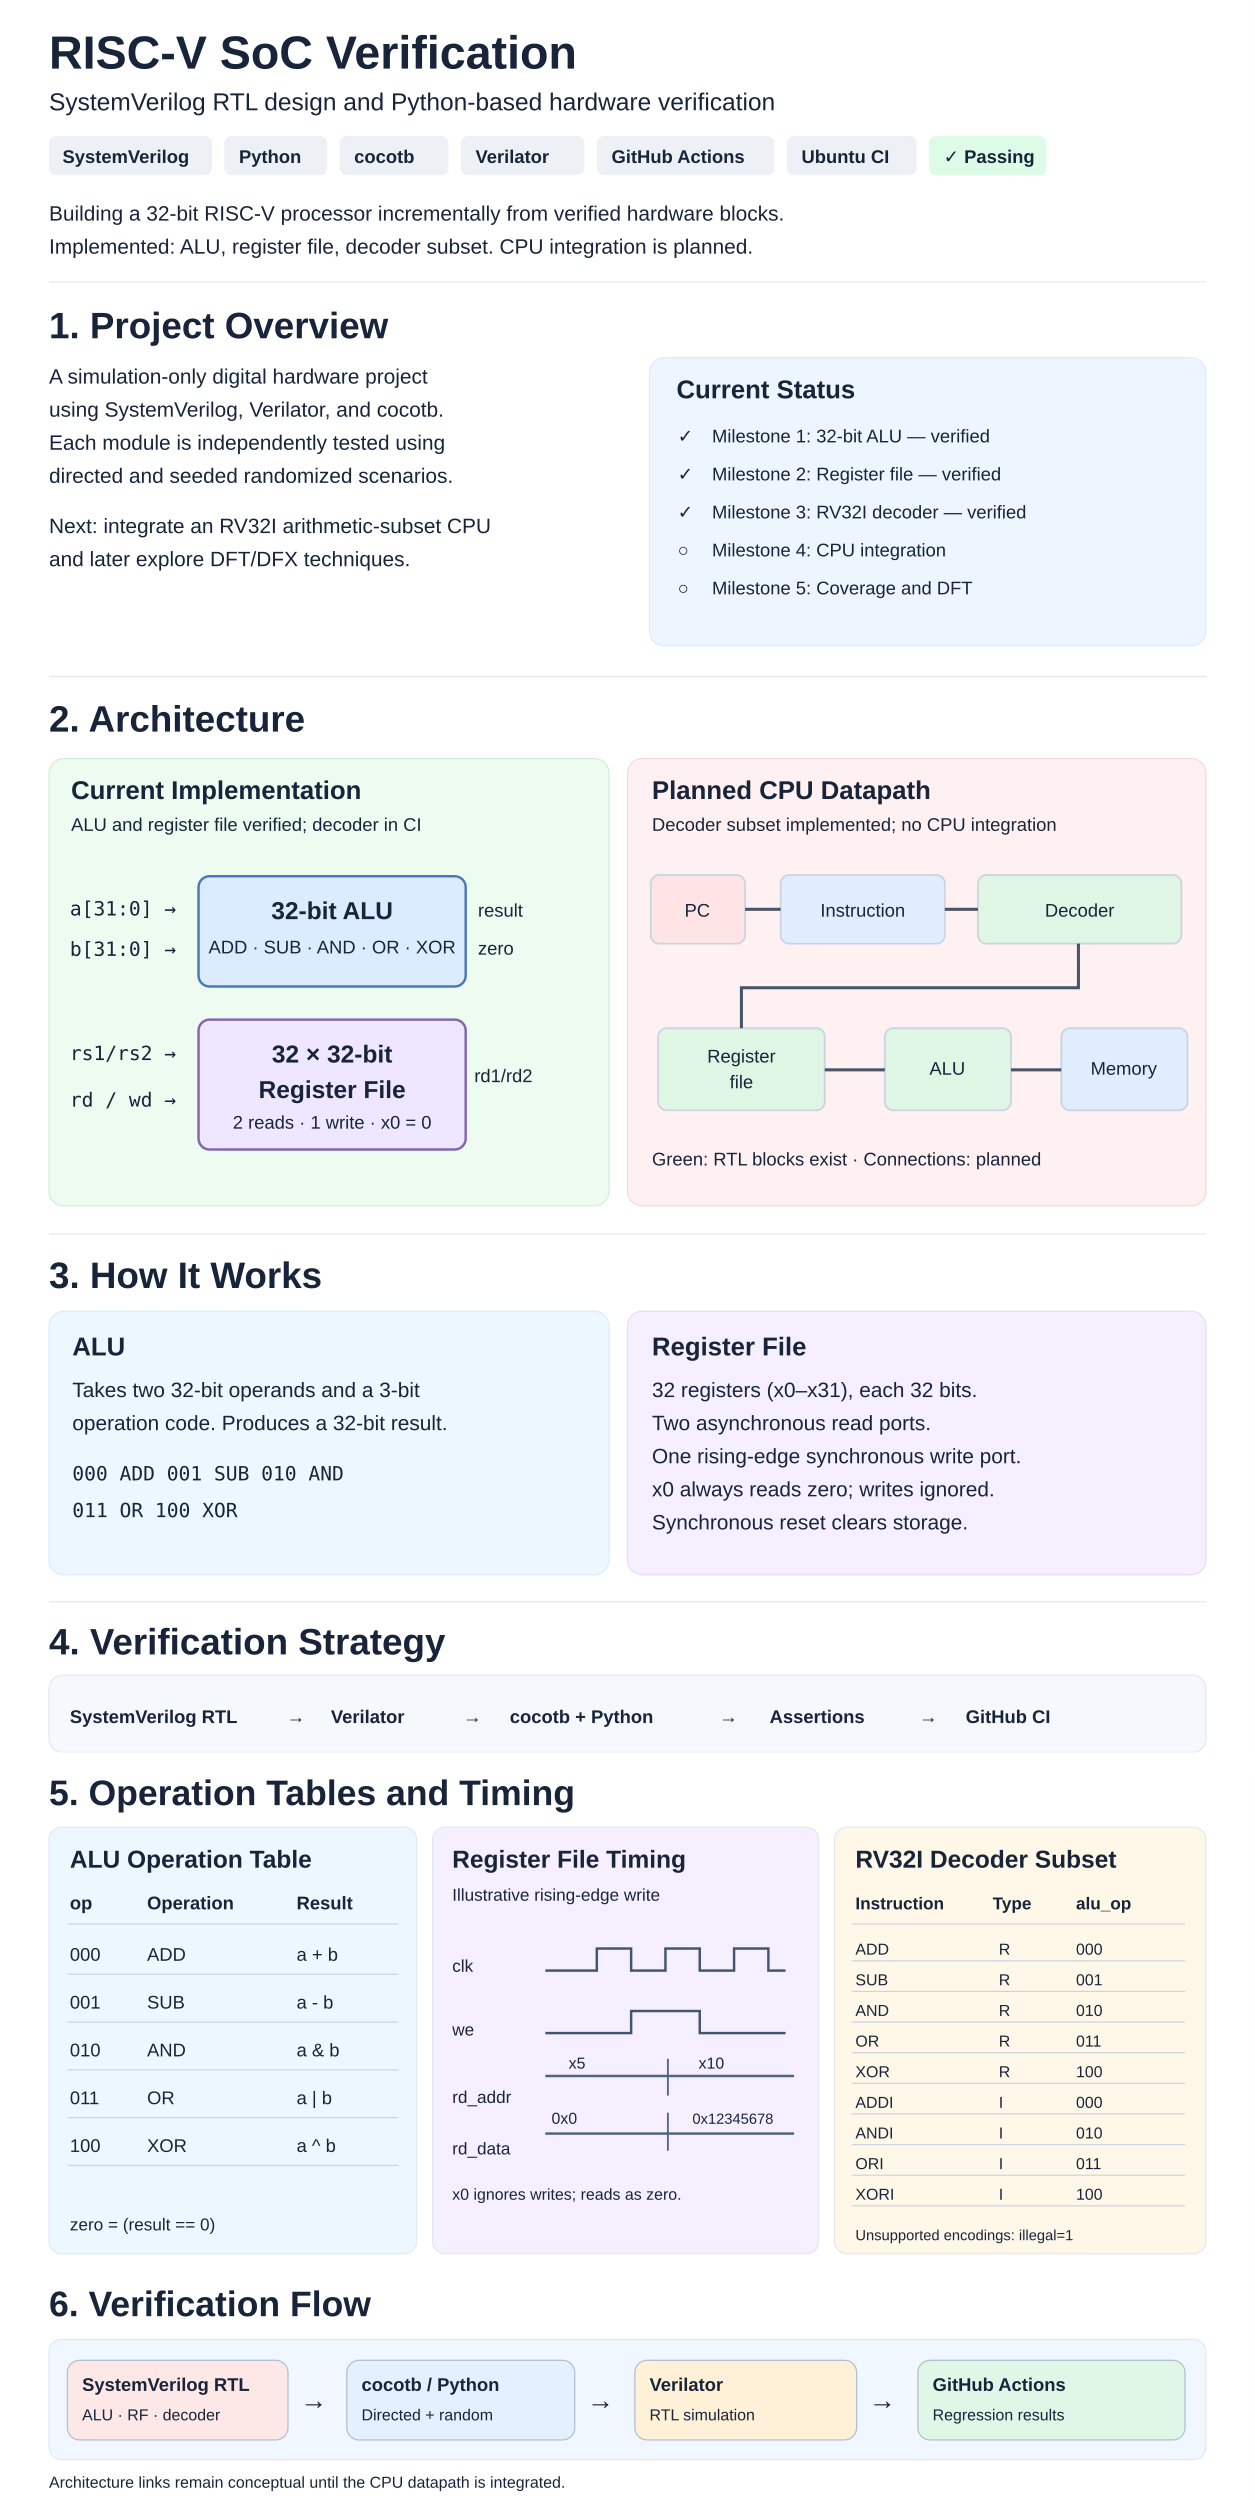
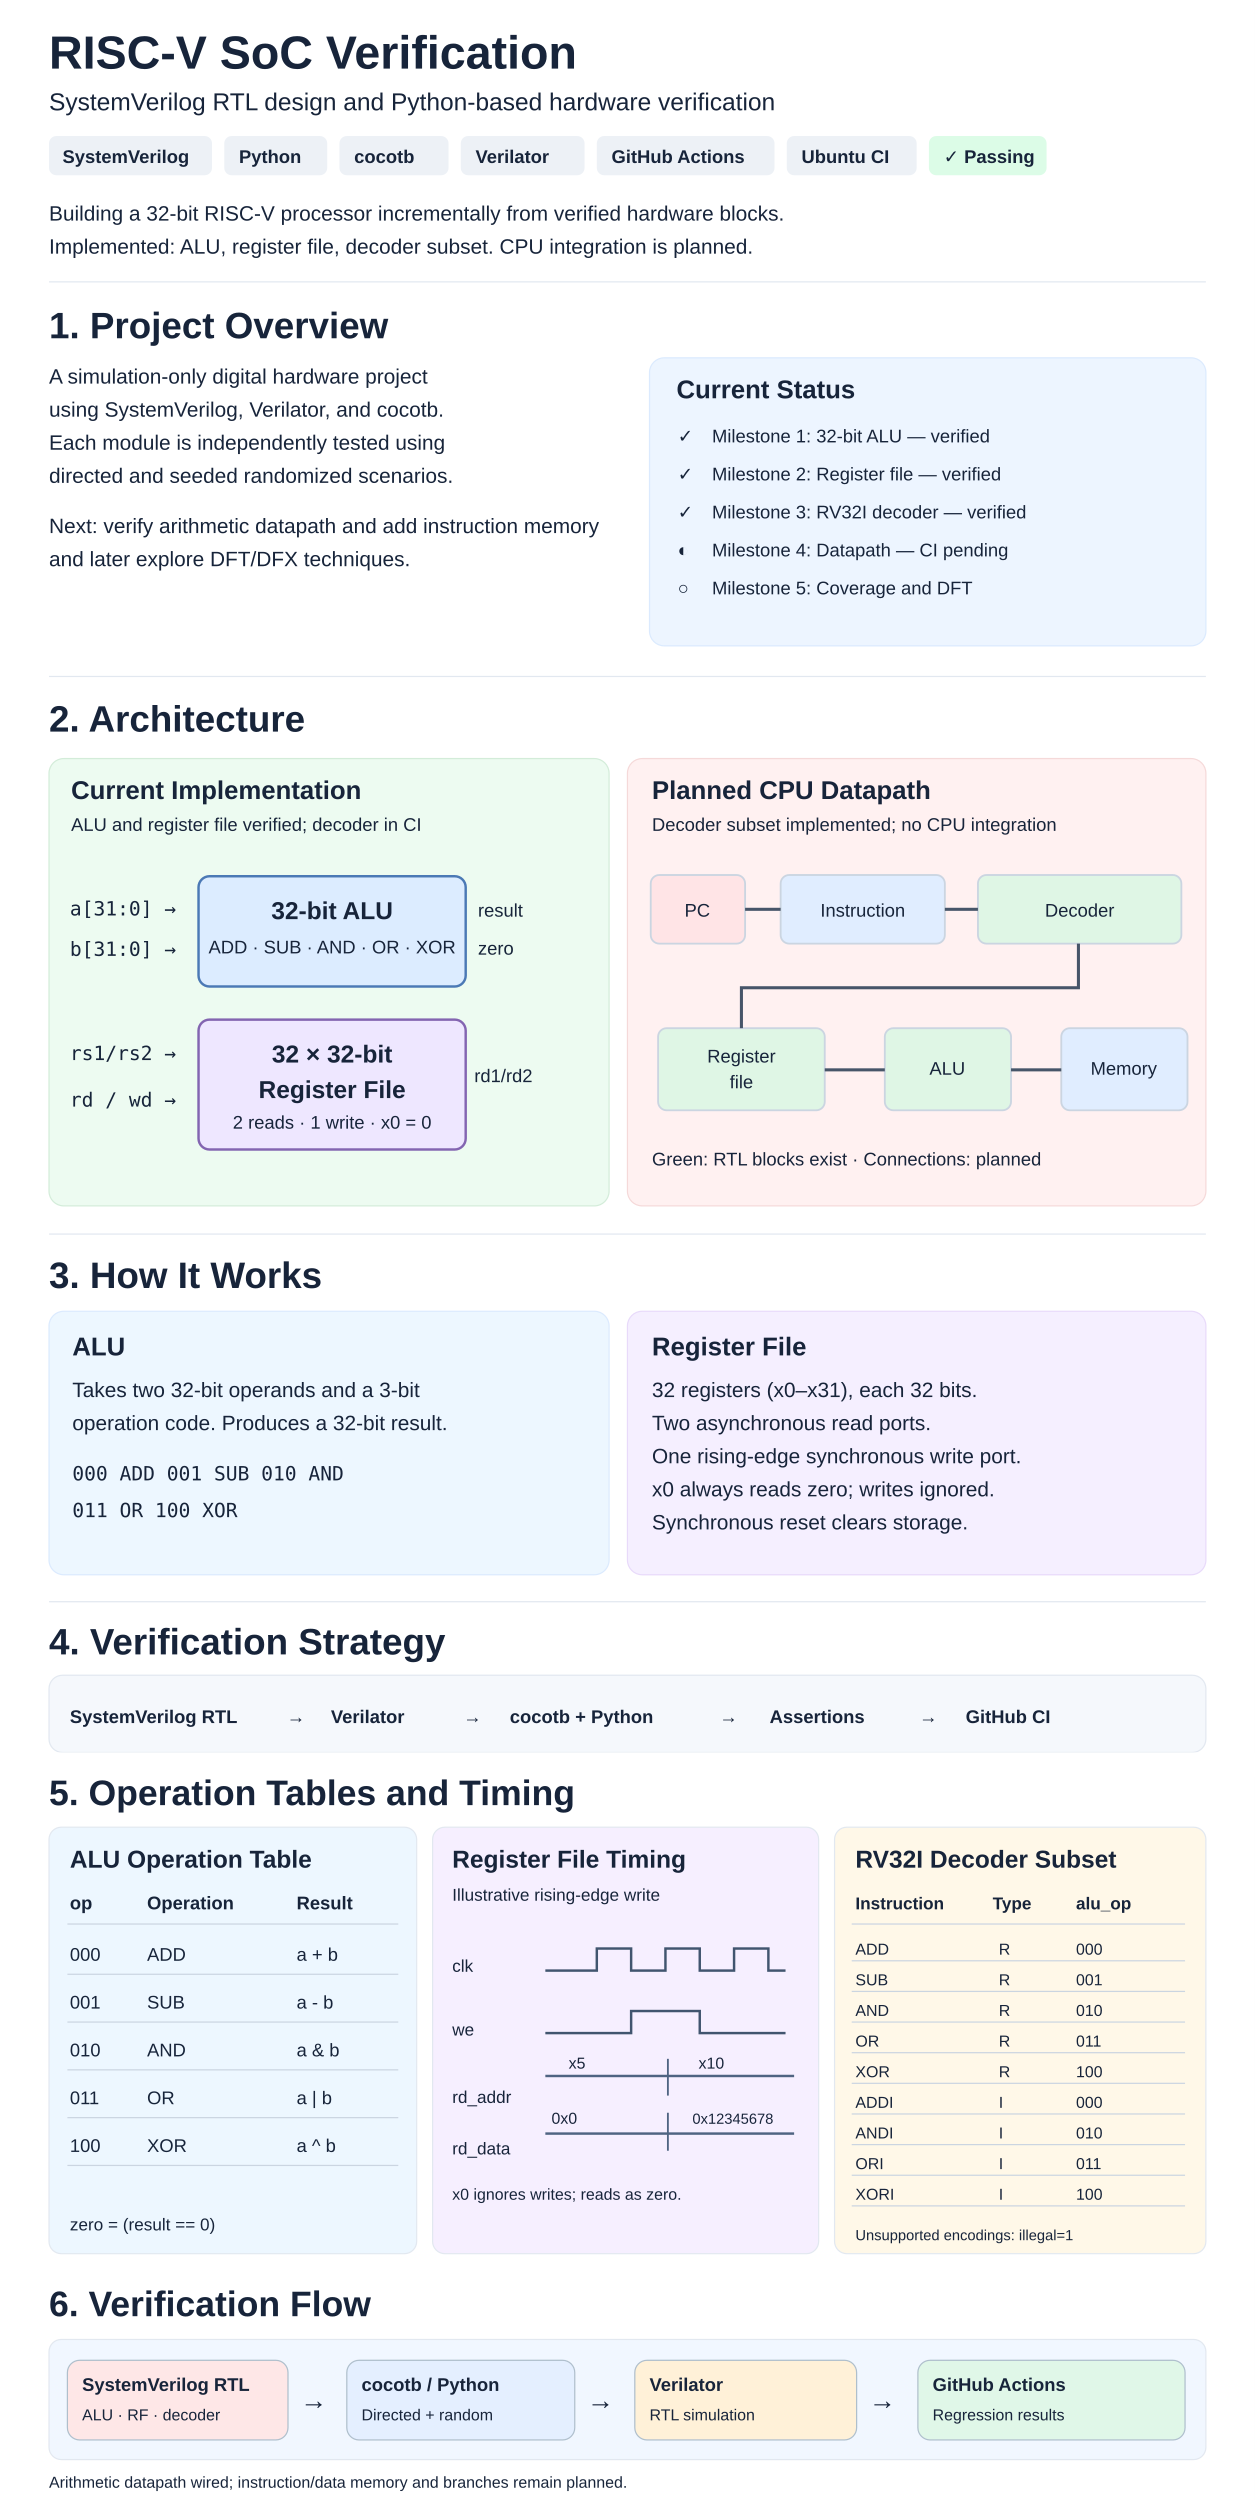
<svg xmlns="http://www.w3.org/2000/svg" width="1024" height="2040" viewBox="0 0 1024 2040">
  <style>text{font-family:Arial,Helvetica,sans-serif;fill:#17243a}.heading{font-weight:700;font-size:30px}.body{font-size:17px}.small{font-size:15px}.sub{font-size:21px;font-weight:700}.mono{font-family:monospace;font-size:16px}.box{stroke:#cbd5e1;stroke-width:1.5}</style>
  <rect width="1024" height="1450" fill="white" />
  <text x="40" y="56" font-size="38" font-weight="700">RISC-V SoC Verification</text>
  <text x="40" y="90" font-size="20">SystemVerilog RTL design and Python-based hardware verification</text>
  <g font-size="15" font-weight="600">
    <rect x="40" y="111" width="133" height="32" rx="6" fill="#edf1f6" />
    <text x="51" y="133">SystemVerilog</text>
    <rect x="183" y="111" width="84" height="32" rx="6" fill="#edf1f6" />
    <text x="195" y="133">Python</text>
    <rect x="277" y="111" width="89" height="32" rx="6" fill="#edf1f6" />
    <text x="289" y="133">cocotb</text>
    <rect x="376" y="111" width="101" height="32" rx="6" fill="#edf1f6" />
    <text x="388" y="133">Verilator</text>
    <rect x="487" y="111" width="145" height="32" rx="6" fill="#edf1f6" />
    <text x="499" y="133">GitHub Actions</text>
    <rect x="642" y="111" width="106" height="32" rx="6" fill="#edf1f6" />
    <text x="654" y="133">Ubuntu CI</text>
    <rect x="758" y="111" width="96" height="32" rx="6" fill="#dcfce7" />
    <text x="770" y="133" fill="#166534">✓ Passing</text>
  </g>
  <text x="40" y="180" class="body">Building a 32-bit RISC-V processor incrementally from verified hardware blocks.</text>
  <text x="40" y="207" class="body">Implemented: ALU, register file, decoder subset. CPU integration is planned.</text>
  <path d="M40 230 H984" stroke="#e2e8f0" />
  <text x="40" y="276" class="heading">1. Project Overview</text>
  <g class="body">
    <text x="40" y="313">A simulation-only digital hardware project</text>
    <text x="40" y="340">using SystemVerilog, Verilator, and cocotb.</text>
    <text x="40" y="367">Each module is independently tested using</text>
    <text x="40" y="394">directed and seeded randomized scenarios.</text>
-     <text x="40" y="435">Next: integrate an RV32I arithmetic-subset CPU</text>
+     <text x="40" y="435">Next: verify arithmetic datapath and add instruction memory</text>
    <text x="40" y="462">and later explore DFT/DFX techniques.</text>
  </g>
  <rect x="530" y="292" width="454" height="235" rx="12" fill="#edf5ff" stroke="#dbeafe" />
  <text x="552" y="325" class="sub">Current Status</text>
  <g class="small">
    <text x="553" y="361" fill="#15803d">✓</text>
    <text x="581" y="361">Milestone 1: 32-bit ALU — verified</text>
    <text x="553" y="392" fill="#15803d">✓</text>
    <text x="581" y="392">Milestone 2: Register file — verified</text>
    <text x="553" y="423" fill="#15803d">✓</text>
    <text x="581" y="423">Milestone 3: RV32I decoder — verified</text>
-     <text x="553" y="454">○</text>
-     <text x="581" y="454">Milestone 4: CPU integration</text>
+     <text x="553" y="454" fill="#b45309">◐</text>
+     <text x="581" y="454">Milestone 4: Datapath — CI pending</text>
    <text x="553" y="485">○</text>
    <text x="581" y="485">Milestone 5: Coverage and DFT</text>
  </g>
  <path d="M40 552 H984" stroke="#e2e8f0" />
  <text x="40" y="597" class="heading">2. Architecture</text>
  <rect x="40" y="619" width="457" height="365" rx="12" fill="#edfbf1" stroke="#d3ecd9" />
  <rect x="512" y="619" width="472" height="365" rx="12" fill="#fff1f1" stroke="#f5d9d9" />
  <text x="58" y="652" class="sub">Current Implementation</text>
  <text x="58" y="678" class="small">ALU and register file verified; decoder in CI</text>
  <rect x="162" y="715" width="218" height="90" rx="9" fill="#dcecff" stroke="#4b79b5" stroke-width="2" />
  <text x="271" y="750" font-size="20" font-weight="700" text-anchor="middle">32-bit ALU</text>
  <text x="271" y="778" class="small" text-anchor="middle">ADD · SUB · AND · OR · XOR</text>
  <text x="57" y="747" class="mono">a[31:0] →</text>
  <text x="57" y="780" class="mono">b[31:0] →</text>
  <text x="390" y="748" class="small">result</text>
  <text x="390" y="779" class="small">zero</text>
  <rect x="162" y="832" width="218" height="106" rx="9" fill="#eee7ff" stroke="#8365b1" stroke-width="2" />
  <text x="271" y="867" font-size="20" font-weight="700" text-anchor="middle">32 × 32-bit</text>
  <text x="271" y="896" font-size="20" font-weight="700" text-anchor="middle">Register File</text>
  <text x="271" y="921" class="small" text-anchor="middle">2 reads · 1 write · x0 = 0</text>
  <text x="57" y="865" class="mono">rs1/rs2 →</text>
  <text x="57" y="903" class="mono">rd / wd →</text>
  <text x="387" y="883" class="small">rd1/rd2</text>
  <text x="532" y="652" class="sub">Planned CPU Datapath</text>
  <text x="532" y="678" class="small">Decoder subset implemented; no CPU integration</text>
  <g class="box">
    <rect x="531" y="714" width="77" height="56" rx="7" fill="#ffe4e6" />
    <rect x="637" y="714" width="134" height="56" rx="7" fill="#e0edff" />
    <rect x="798" y="714" width="166" height="56" rx="7" fill="#dff6e5" />
    <rect x="537" y="839" width="136" height="67" rx="7" fill="#dff6e5" />
    <rect x="722" y="839" width="103" height="67" rx="7" fill="#dff6e5" />
    <rect x="866" y="839" width="103" height="67" rx="7" fill="#e0edff" />
  </g>
  <g class="small" text-anchor="middle">
    <text x="569" y="748">PC</text>
    <text x="704" y="748">Instruction</text>
    <text x="881" y="748">Decoder</text>
    <text x="605" y="867">Register</text>
    <text x="605" y="888">file</text>
    <text x="773" y="877">ALU</text>
    <text x="917" y="877">Memory</text>
  </g>
  <g stroke="#475569" stroke-width="2.5" fill="none">
    <path d="M608 742 H637 M771 742 H798 M673 873 H722 M825 873 H866 M880 770 V806 H605 V839" />
  </g>
  <text x="532" y="951" class="small">Green: RTL blocks exist · Connections: planned</text>
  <path d="M40 1007 H984" stroke="#e2e8f0" />
  <text x="40" y="1051" class="heading">3. How It Works</text>
  <rect x="40" y="1070" width="457" height="215" rx="12" fill="#edf7ff" stroke="#dbeafe" />
  <rect x="512" y="1070" width="472" height="215" rx="12" fill="#f5efff" stroke="#e8dafa" />
  <text x="59" y="1106" class="sub">ALU</text>
  <g class="body">
    <text x="59" y="1140">Takes two 32-bit operands and a 3-bit</text>
    <text x="59" y="1167">operation code. Produces a 32-bit result.</text>
    <text x="59" y="1208" class="mono">000 ADD   001 SUB   010 AND</text>
    <text x="59" y="1238" class="mono">011 OR    100 XOR</text>
    <text x="532" y="1140">32 registers (x0–x31), each 32 bits.</text>
    <text x="532" y="1167">Two asynchronous read ports.</text>
    <text x="532" y="1194">One rising-edge synchronous write port.</text>
    <text x="532" y="1221">x0 always reads zero; writes ignored.</text>
    <text x="532" y="1248">Synchronous reset clears storage.</text>
  </g>
  <text x="532" y="1106" class="sub">Register File</text>
  <path d="M40 1307 H984" stroke="#e2e8f0" />
  <text x="40" y="1350" class="heading">4. Verification Strategy</text>
  <rect x="40" y="1367" width="944" height="63" rx="11" fill="#f5f8fc" stroke="#e2e8f0" />
  <g class="small" font-weight="700">
    <text x="57" y="1406">SystemVerilog RTL</text>
    <text x="234" y="1406">→</text>
    <text x="270" y="1406">Verilator</text>
    <text x="378" y="1406">→</text>
    <text x="416" y="1406">cocotb + Python</text>
    <text x="587" y="1406">→</text>
    <text x="628" y="1406">Assertions</text>
    <text x="750" y="1406">→</text>
    <text x="788" y="1406">GitHub CI</text>
  </g>
  <rect x="0" y="1430" width="1024" height="610" fill="#ffffff" />
  <text x="40" y="1473" font-family="Arial,Helvetica,sans-serif" font-size="29" font-weight="700" fill="#17243a">5. Operation Tables and Timing</text>
  <rect x="40" y="1491" width="300" height="348" rx="10" fill="#edf7ff" stroke="#e2e8f0" />
  <rect x="353" y="1491" width="315" height="348" rx="10" fill="#f6efff" stroke="#e2e8f0" />
  <rect x="681" y="1491" width="303" height="348" rx="10" fill="#fff8e8" stroke="#e2e8f0" />
  <text x="57" y="1524" font-family="Arial,Helvetica,sans-serif" font-size="20" font-weight="700" fill="#17243a">ALU Operation Table</text>
  <text x="57" y="1558" font-family="Arial,Helvetica,sans-serif" font-size="15" font-weight="700" fill="#17243a">op</text>
  <text x="120" y="1558" font-family="Arial,Helvetica,sans-serif" font-size="15" font-weight="700" fill="#17243a">Operation</text>
  <text x="242" y="1558" font-family="Arial,Helvetica,sans-serif" font-size="15" font-weight="700" fill="#17243a">Result</text>
  <path d="M55 1570 L325 1570" fill="none" stroke="#cbd5e1" stroke-width="1" />
  <text x="57" y="1600" font-family="Arial,Helvetica,sans-serif" font-size="15" font-weight="400" fill="#17243a">000</text>
  <text x="120" y="1600" font-family="Arial,Helvetica,sans-serif" font-size="15" font-weight="400" fill="#17243a">ADD</text>
  <text x="242" y="1600" font-family="Arial,Helvetica,sans-serif" font-size="15" font-weight="400" fill="#17243a">a + b</text>
  <path d="M55 1611 L325 1611" fill="none" stroke="#cbd5e1" stroke-width="1" />
  <text x="57" y="1639" font-family="Arial,Helvetica,sans-serif" font-size="15" font-weight="400" fill="#17243a">001</text>
  <text x="120" y="1639" font-family="Arial,Helvetica,sans-serif" font-size="15" font-weight="400" fill="#17243a">SUB</text>
  <text x="242" y="1639" font-family="Arial,Helvetica,sans-serif" font-size="15" font-weight="400" fill="#17243a">a - b</text>
  <path d="M55 1650 L325 1650" fill="none" stroke="#cbd5e1" stroke-width="1" />
  <text x="57" y="1678" font-family="Arial,Helvetica,sans-serif" font-size="15" font-weight="400" fill="#17243a">010</text>
  <text x="120" y="1678" font-family="Arial,Helvetica,sans-serif" font-size="15" font-weight="400" fill="#17243a">AND</text>
  <text x="242" y="1678" font-family="Arial,Helvetica,sans-serif" font-size="15" font-weight="400" fill="#17243a">a &amp; b</text>
  <path d="M55 1689 L325 1689" fill="none" stroke="#cbd5e1" stroke-width="1" />
  <text x="57" y="1717" font-family="Arial,Helvetica,sans-serif" font-size="15" font-weight="400" fill="#17243a">011</text>
  <text x="120" y="1717" font-family="Arial,Helvetica,sans-serif" font-size="15" font-weight="400" fill="#17243a">OR</text>
  <text x="242" y="1717" font-family="Arial,Helvetica,sans-serif" font-size="15" font-weight="400" fill="#17243a">a | b</text>
  <path d="M55 1728 L325 1728" fill="none" stroke="#cbd5e1" stroke-width="1" />
  <text x="57" y="1756" font-family="Arial,Helvetica,sans-serif" font-size="15" font-weight="400" fill="#17243a">100</text>
  <text x="120" y="1756" font-family="Arial,Helvetica,sans-serif" font-size="15" font-weight="400" fill="#17243a">XOR</text>
  <text x="242" y="1756" font-family="Arial,Helvetica,sans-serif" font-size="15" font-weight="400" fill="#17243a">a ^ b</text>
  <path d="M55 1767 L325 1767" fill="none" stroke="#cbd5e1" stroke-width="1" />
  <text x="57" y="1820" font-family="Arial,Helvetica,sans-serif" font-size="14" font-weight="400" fill="#17243a">zero = (result == 0)</text>
  <text x="369" y="1524" font-family="Arial,Helvetica,sans-serif" font-size="20" font-weight="700" fill="#17243a">Register File Timing</text>
  <text x="369" y="1551" font-family="Arial,Helvetica,sans-serif" font-size="14" font-weight="400" fill="#17243a">Illustrative rising-edge write</text>
  <text x="369" y="1609" font-family="Arial,Helvetica,sans-serif" font-size="14" font-weight="400" fill="#17243a">clk</text>
  <path d="M445 1608 H459 V1608 H473 H487 V1590 H501 H515 V1608 H529 H543 V1590 H557 H571 V1608 H585 H599 V1590 H613 H627 V1608 H641" stroke="#41556f" stroke-width="2" fill="none" />
  <text x="369" y="1661" font-family="Arial,Helvetica,sans-serif" font-size="14" font-weight="400" fill="#17243a">we</text>
  <path d="M445 1659 H459 V1659 H473 H487 V1659 H501 H515 V1641 H529 H543 V1641 H557 H571 V1659 H585 H599 V1659 H613 H627 V1659 H641" stroke="#41556f" stroke-width="2" fill="none" />
  <text x="369" y="1716" font-family="Arial,Helvetica,sans-serif" font-size="14" font-weight="400" fill="#17243a">rd_addr</text>
  <path d="M445 1694 L648 1694" fill="none" stroke="#4f6482" stroke-width="2" />
  <text x="464" y="1688" font-family="Arial,Helvetica,sans-serif" font-size="13" font-weight="400" fill="#17243a">x5</text>
  <text x="570" y="1688" font-family="Arial,Helvetica,sans-serif" font-size="13" font-weight="400" fill="#17243a">x10</text>
  <path d="M545 1680 L545 1710" fill="none" stroke="#4f6482" stroke-width="1.5" />
  <text x="369" y="1758" font-family="Arial,Helvetica,sans-serif" font-size="14" font-weight="400" fill="#17243a">rd_data</text>
  <path d="M445 1741 L648 1741" fill="none" stroke="#4f6482" stroke-width="2" />
  <text x="450" y="1733" font-family="Arial,Helvetica,sans-serif" font-size="13" font-weight="400" fill="#17243a">0x0</text>
  <text x="565" y="1733" font-family="Arial,Helvetica,sans-serif" font-size="12" font-weight="400" fill="#17243a">0x12345678</text>
  <path d="M545 1724 L545 1755" fill="none" stroke="#4f6482" stroke-width="1.5" />
  <text x="369" y="1795" font-family="Arial,Helvetica,sans-serif" font-size="13" font-weight="400" fill="#17243a">x0 ignores writes; reads as zero.</text>
  <text x="698" y="1524" font-family="Arial,Helvetica,sans-serif" font-size="20" font-weight="700" fill="#17243a">RV32I Decoder Subset</text>
  <text x="698" y="1558" font-family="Arial,Helvetica,sans-serif" font-size="14" font-weight="700" fill="#17243a">Instruction</text>
  <text x="810" y="1558" font-family="Arial,Helvetica,sans-serif" font-size="14" font-weight="700" fill="#17243a">Type</text>
  <text x="878" y="1558" font-family="Arial,Helvetica,sans-serif" font-size="14" font-weight="700" fill="#17243a">alu_op</text>
  <path d="M695 1570 L967 1570" fill="none" stroke="#cbd5e1" stroke-width="1" />
  <text x="698" y="1595" font-family="Arial,Helvetica,sans-serif" font-size="13" font-weight="400" fill="#17243a">ADD</text>
  <text x="815" y="1595" font-family="Arial,Helvetica,sans-serif" font-size="13" font-weight="400" fill="#17243a">R</text>
  <text x="878" y="1595" font-family="Arial,Helvetica,sans-serif" font-size="13" font-weight="400" fill="#17243a">000</text>
  <path d="M695 1600 L967 1600" fill="none" stroke="#cbd5e1" stroke-width="1" />
  <text x="698" y="1620" font-family="Arial,Helvetica,sans-serif" font-size="13" font-weight="400" fill="#17243a">SUB</text>
  <text x="815" y="1620" font-family="Arial,Helvetica,sans-serif" font-size="13" font-weight="400" fill="#17243a">R</text>
  <text x="878" y="1620" font-family="Arial,Helvetica,sans-serif" font-size="13" font-weight="400" fill="#17243a">001</text>
  <path d="M695 1625 L967 1625" fill="none" stroke="#cbd5e1" stroke-width="1" />
  <text x="698" y="1645" font-family="Arial,Helvetica,sans-serif" font-size="13" font-weight="400" fill="#17243a">AND</text>
  <text x="815" y="1645" font-family="Arial,Helvetica,sans-serif" font-size="13" font-weight="400" fill="#17243a">R</text>
  <text x="878" y="1645" font-family="Arial,Helvetica,sans-serif" font-size="13" font-weight="400" fill="#17243a">010</text>
  <path d="M695 1650 L967 1650" fill="none" stroke="#cbd5e1" stroke-width="1" />
  <text x="698" y="1670" font-family="Arial,Helvetica,sans-serif" font-size="13" font-weight="400" fill="#17243a">OR</text>
  <text x="815" y="1670" font-family="Arial,Helvetica,sans-serif" font-size="13" font-weight="400" fill="#17243a">R</text>
  <text x="878" y="1670" font-family="Arial,Helvetica,sans-serif" font-size="13" font-weight="400" fill="#17243a">011</text>
  <path d="M695 1675 L967 1675" fill="none" stroke="#cbd5e1" stroke-width="1" />
  <text x="698" y="1695" font-family="Arial,Helvetica,sans-serif" font-size="13" font-weight="400" fill="#17243a">XOR</text>
  <text x="815" y="1695" font-family="Arial,Helvetica,sans-serif" font-size="13" font-weight="400" fill="#17243a">R</text>
  <text x="878" y="1695" font-family="Arial,Helvetica,sans-serif" font-size="13" font-weight="400" fill="#17243a">100</text>
  <path d="M695 1700 L967 1700" fill="none" stroke="#cbd5e1" stroke-width="1" />
  <text x="698" y="1720" font-family="Arial,Helvetica,sans-serif" font-size="13" font-weight="400" fill="#17243a">ADDI</text>
  <text x="815" y="1720" font-family="Arial,Helvetica,sans-serif" font-size="13" font-weight="400" fill="#17243a">I</text>
  <text x="878" y="1720" font-family="Arial,Helvetica,sans-serif" font-size="13" font-weight="400" fill="#17243a">000</text>
  <path d="M695 1725 L967 1725" fill="none" stroke="#cbd5e1" stroke-width="1" />
  <text x="698" y="1745" font-family="Arial,Helvetica,sans-serif" font-size="13" font-weight="400" fill="#17243a">ANDI</text>
  <text x="815" y="1745" font-family="Arial,Helvetica,sans-serif" font-size="13" font-weight="400" fill="#17243a">I</text>
  <text x="878" y="1745" font-family="Arial,Helvetica,sans-serif" font-size="13" font-weight="400" fill="#17243a">010</text>
  <path d="M695 1750 L967 1750" fill="none" stroke="#cbd5e1" stroke-width="1" />
  <text x="698" y="1770" font-family="Arial,Helvetica,sans-serif" font-size="13" font-weight="400" fill="#17243a">ORI</text>
  <text x="815" y="1770" font-family="Arial,Helvetica,sans-serif" font-size="13" font-weight="400" fill="#17243a">I</text>
  <text x="878" y="1770" font-family="Arial,Helvetica,sans-serif" font-size="13" font-weight="400" fill="#17243a">011</text>
  <path d="M695 1775 L967 1775" fill="none" stroke="#cbd5e1" stroke-width="1" />
  <text x="698" y="1795" font-family="Arial,Helvetica,sans-serif" font-size="13" font-weight="400" fill="#17243a">XORI</text>
  <text x="815" y="1795" font-family="Arial,Helvetica,sans-serif" font-size="13" font-weight="400" fill="#17243a">I</text>
  <text x="878" y="1795" font-family="Arial,Helvetica,sans-serif" font-size="13" font-weight="400" fill="#17243a">100</text>
  <path d="M695 1800 L967 1800" fill="none" stroke="#cbd5e1" stroke-width="1" />
  <text x="698" y="1828" font-family="Arial,Helvetica,sans-serif" font-size="12" font-weight="400" fill="#17243a">Unsupported encodings: illegal=1</text>
  <text x="40" y="1890" font-family="Arial,Helvetica,sans-serif" font-size="29" font-weight="700" fill="#17243a">6. Verification Flow</text>
  <rect x="40" y="1909" width="944" height="98" rx="10" fill="#f1f7ff" stroke="#e2e8f0" />
  <rect x="55" y="1926" width="180" height="65" rx="10" fill="#fee7e7" stroke="#afbfcc" />
  <text x="67" y="1951" font-family="Arial,Helvetica,sans-serif" font-size="15" font-weight="700" fill="#17243a">SystemVerilog RTL</text>
  <text x="67" y="1975" font-family="Arial,Helvetica,sans-serif" font-size="13" font-weight="400" fill="#17243a">ALU · RF · decoder</text>
  <text x="245" y="1966" font-family="Arial,Helvetica,sans-serif" font-size="22" font-weight="700" fill="#17243a">→</text>
  <rect x="283" y="1926" width="186" height="65" rx="10" fill="#e4efff" stroke="#afbfcc" />
  <text x="295" y="1951" font-family="Arial,Helvetica,sans-serif" font-size="15" font-weight="700" fill="#17243a">cocotb / Python</text>
  <text x="295" y="1975" font-family="Arial,Helvetica,sans-serif" font-size="13" font-weight="400" fill="#17243a">Directed + random</text>
  <text x="479" y="1966" font-family="Arial,Helvetica,sans-serif" font-size="22" font-weight="700" fill="#17243a">→</text>
  <rect x="518" y="1926" width="181" height="65" rx="10" fill="#fff1d8" stroke="#afbfcc" />
  <text x="530" y="1951" font-family="Arial,Helvetica,sans-serif" font-size="15" font-weight="700" fill="#17243a">Verilator</text>
  <text x="530" y="1975" font-family="Arial,Helvetica,sans-serif" font-size="13" font-weight="400" fill="#17243a">RTL simulation</text>
  <text x="709" y="1966" font-family="Arial,Helvetica,sans-serif" font-size="22" font-weight="700" fill="#17243a">→</text>
  <rect x="749" y="1926" width="218" height="65" rx="10" fill="#e0f7e8" stroke="#afbfcc" />
  <text x="761" y="1951" font-family="Arial,Helvetica,sans-serif" font-size="15" font-weight="700" fill="#17243a">GitHub Actions</text>
  <text x="761" y="1975" font-family="Arial,Helvetica,sans-serif" font-size="13" font-weight="400" fill="#17243a">Regression results</text>
-   <text x="40" y="2030" font-family="Arial,Helvetica,sans-serif" font-size="13" font-weight="400" fill="#17243a">Architecture links remain conceptual until the CPU datapath is integrated.</text>
+   <text x="40" y="2030" font-family="Arial,Helvetica,sans-serif" font-size="13" font-weight="400" fill="#17243a">Arithmetic datapath wired; instruction/data memory and branches remain planned.</text>
</svg>
